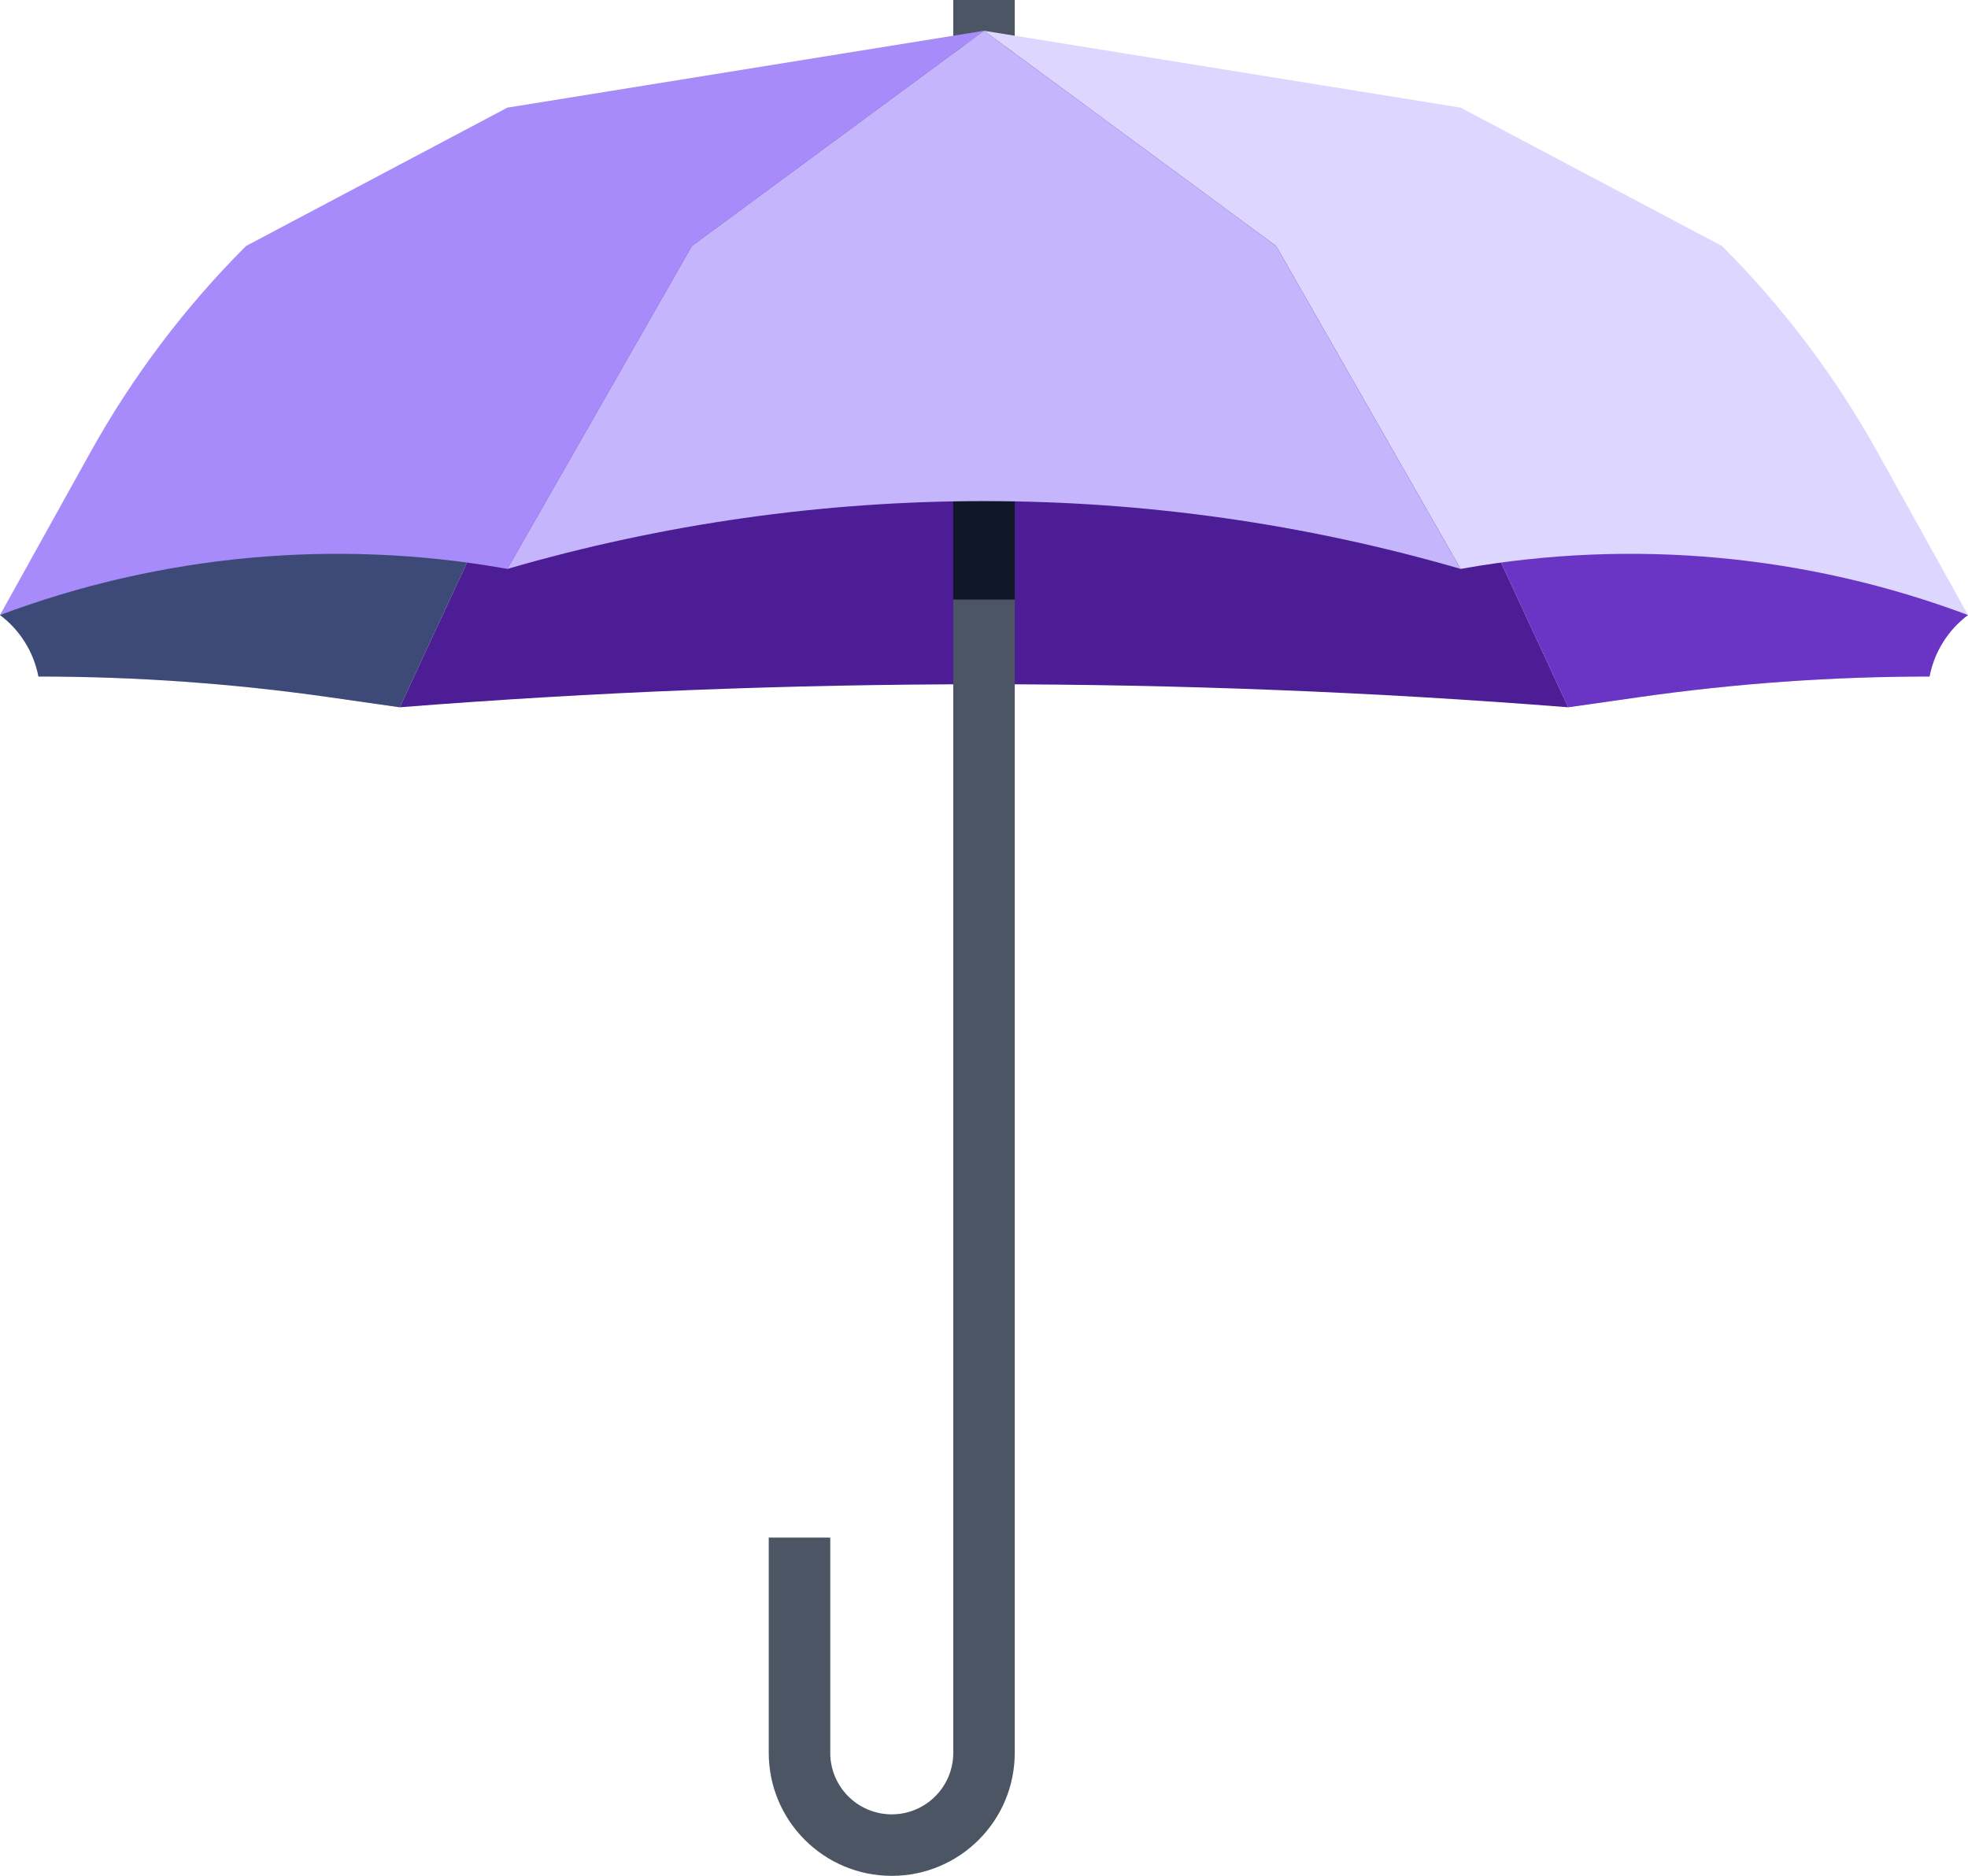
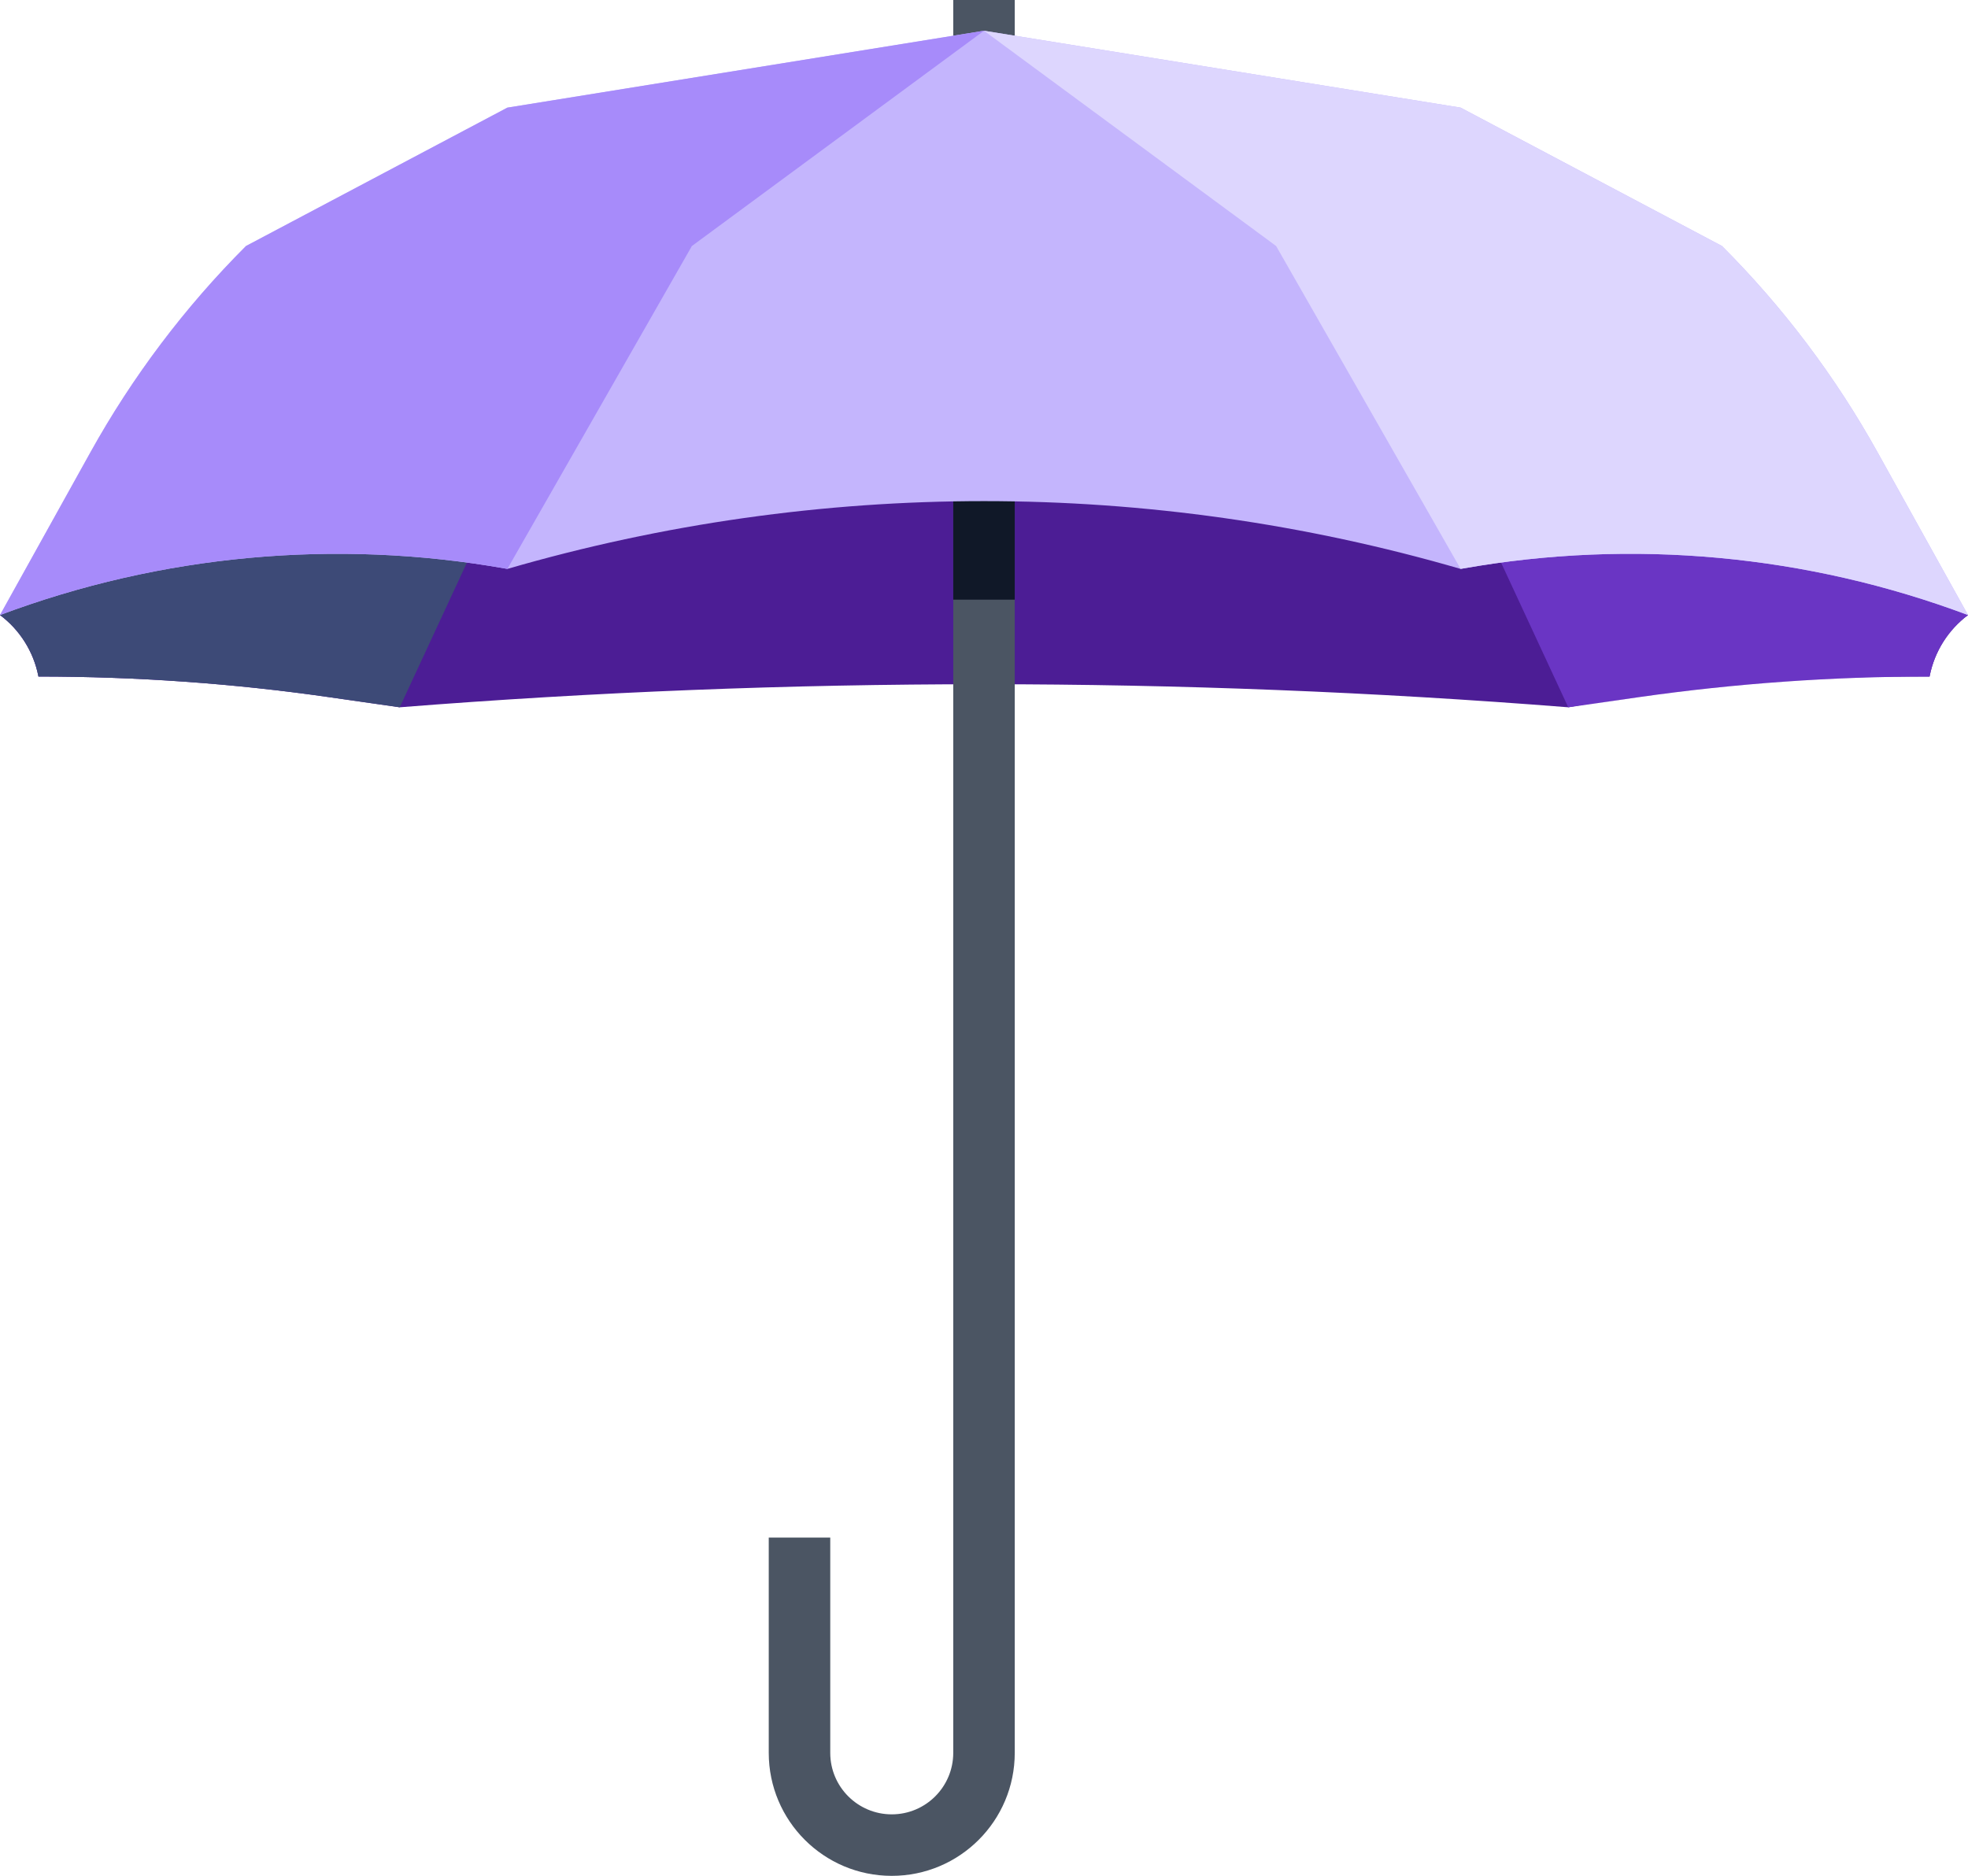
- <svg xmlns="http://www.w3.org/2000/svg" viewBox="0 0 128 122" fill="none">
-   <path d="M89 18L102 46C76.706 44.003 51.294 44.003 26 46L39 18L64 2L89 18Z" fill="#4C1D95" />
-   <path d="M64 2L39 18L26 46L21.404 45.343C15.143 44.449 8.825 44 2.5 44L2.49 43.952C2.175 42.373 1.288 40.966 0 40L64 2Z" fill="#4C1D95" />
-   <path d="M64 2L39 18L26 46L21.404 45.343C15.143 44.449 8.825 44 2.5 44L2.49 43.952C2.175 42.373 1.288 40.966 0 40L64 2Z" fill="#00FF00" fill-opacity="0.2" />
-   <path d="M64 2L89 18L102 46L106.595 45.343C112.857 44.449 119.175 44 125.5 44L125.51 43.952C125.825 42.373 126.712 40.966 128 40L64 2Z" fill="#5B21B6" />
-   <path d="M64 2L89 18L102 46L106.595 45.343C112.857 44.449 119.175 44 125.5 44L125.51 43.952C125.825 42.373 126.712 40.966 128 40L64 2Z" fill="#A78BFA" fill-opacity="0.2" />
-   <rect x="62" y="3" width="4" height="36" fill="#101828" />
-   <rect width="4" height="3" transform="matrix(1 0 0 -1 62 3)" fill="#4B5563" />
-   <path d="M54 102V100H50V102H54ZM52 102H50V114H52H54V102H52ZM64 114H66V39H64H62V114H64ZM58 120V122C62.418 122 66 118.418 66 114H64H62C62 116.209 60.209 118 58 118V120ZM52 114H50C50 118.418 53.582 122 58 122V120V118C55.791 118 54 116.209 54 114H52Z" fill="#4B5563" />
-   <path d="M33 7L64 2L45 16L33 37L32.828 36.97C21.811 35.026 10.475 36.072 0 40L5.879 29.418C8.613 24.497 12.019 19.981 16 16L33 7Z" fill="#A78BFA" />
-   <path d="M95 7L64 2L83 16L95 37L95.172 36.97C106.189 35.026 117.525 36.072 128 40L122.121 29.418C119.387 24.497 115.981 19.981 112 16L95 7Z" fill="#DDD6FE" />
-   <path d="M83 16L95 37C74.751 31.121 53.249 31.121 33 37L45 16L64 2L83 16Z" fill="#C4B5FD" />
+ <svg xmlns="http://www.w3.org/2000/svg" fill="none" viewBox="0 0 128 122">
+   <path fill="#4C1D95" d="m64 2 64 38a6.54 6.54 0 0 0-2.49 3.95l-.01.05h-1.32A124 124 0 0 0 102 46c-25.3-2-50.7-2-76 0l-4.6-.66C15.14 44.44 8.83 44 2.5 44l-.01-.05A6.54 6.54 0 0 0 0 40L64 2Z" />
+   <path fill="#4C1D95" d="M64 2 39 18 26 46l-4.6-.66C15.14 44.44 8.83 44 2.5 44l-.01-.05A6.54 6.54 0 0 0 0 40L64 2Z" />
+   <path fill="#0F0" fill-opacity=".2" d="M64 2 39 18 26 46l-4.6-.66C15.14 44.44 8.83 44 2.5 44l-.01-.05A6.54 6.54 0 0 0 0 40L64 2Z" />
+   <path fill="#5B21B6" d="m64 2 25 16 13 28 4.6-.66A133.7 133.7 0 0 1 125.5 44l.01-.05A6.54 6.54 0 0 1 128 40L64 2Z" />
+   <path fill="#A78BFA" fill-opacity=".2" d="m64 2 25 16 13 28 4.6-.66A133.7 133.7 0 0 1 125.5 44l.01-.05A6.54 6.54 0 0 1 128 40L64 2Z" />
+   <path fill="#4B5563" d="M54 102v-2h-4v2h4Zm-2 0h-2v12h4v-12h-2Zm12 12h2V0h-4v114h2Zm-6 6v2a8 8 0 0 0 8-8h-4a4 4 0 0 1-4 4v2Zm-6-6h-2a8 8 0 0 0 8 8v-4a4 4 0 0 1-4-4h-2Z" />
+   <path fill="#101828" d="M62 3h4v36h-4z" />
+   <path fill="#C4B5FD" d="m33 7 31-5 31 5 17 9a60.58 60.58 0 0 1 10.12 13.42L128 40a62.54 62.54 0 0 0-32.83-3.03L95 37a111.19 111.19 0 0 0-62 0l-.17-.03A62.54 62.54 0 0 0 0 40l5.88-10.58A60.58 60.58 0 0 1 16 16l17-9Z" />
+   <path fill="#A78BFA" d="m33 7 31-5-19 14-12 21-.17-.03A62.54 62.54 0 0 0 0 40l5.88-10.58A60.58 60.58 0 0 1 16 16l17-9Z" />
+   <path fill="#DDD6FE" d="M95 7 64 2l19 14 12 21 .17-.03A62.54 62.54 0 0 1 128 40l-5.88-10.58A60.58 60.58 0 0 0 112 16L95 7Z" />
</svg>
